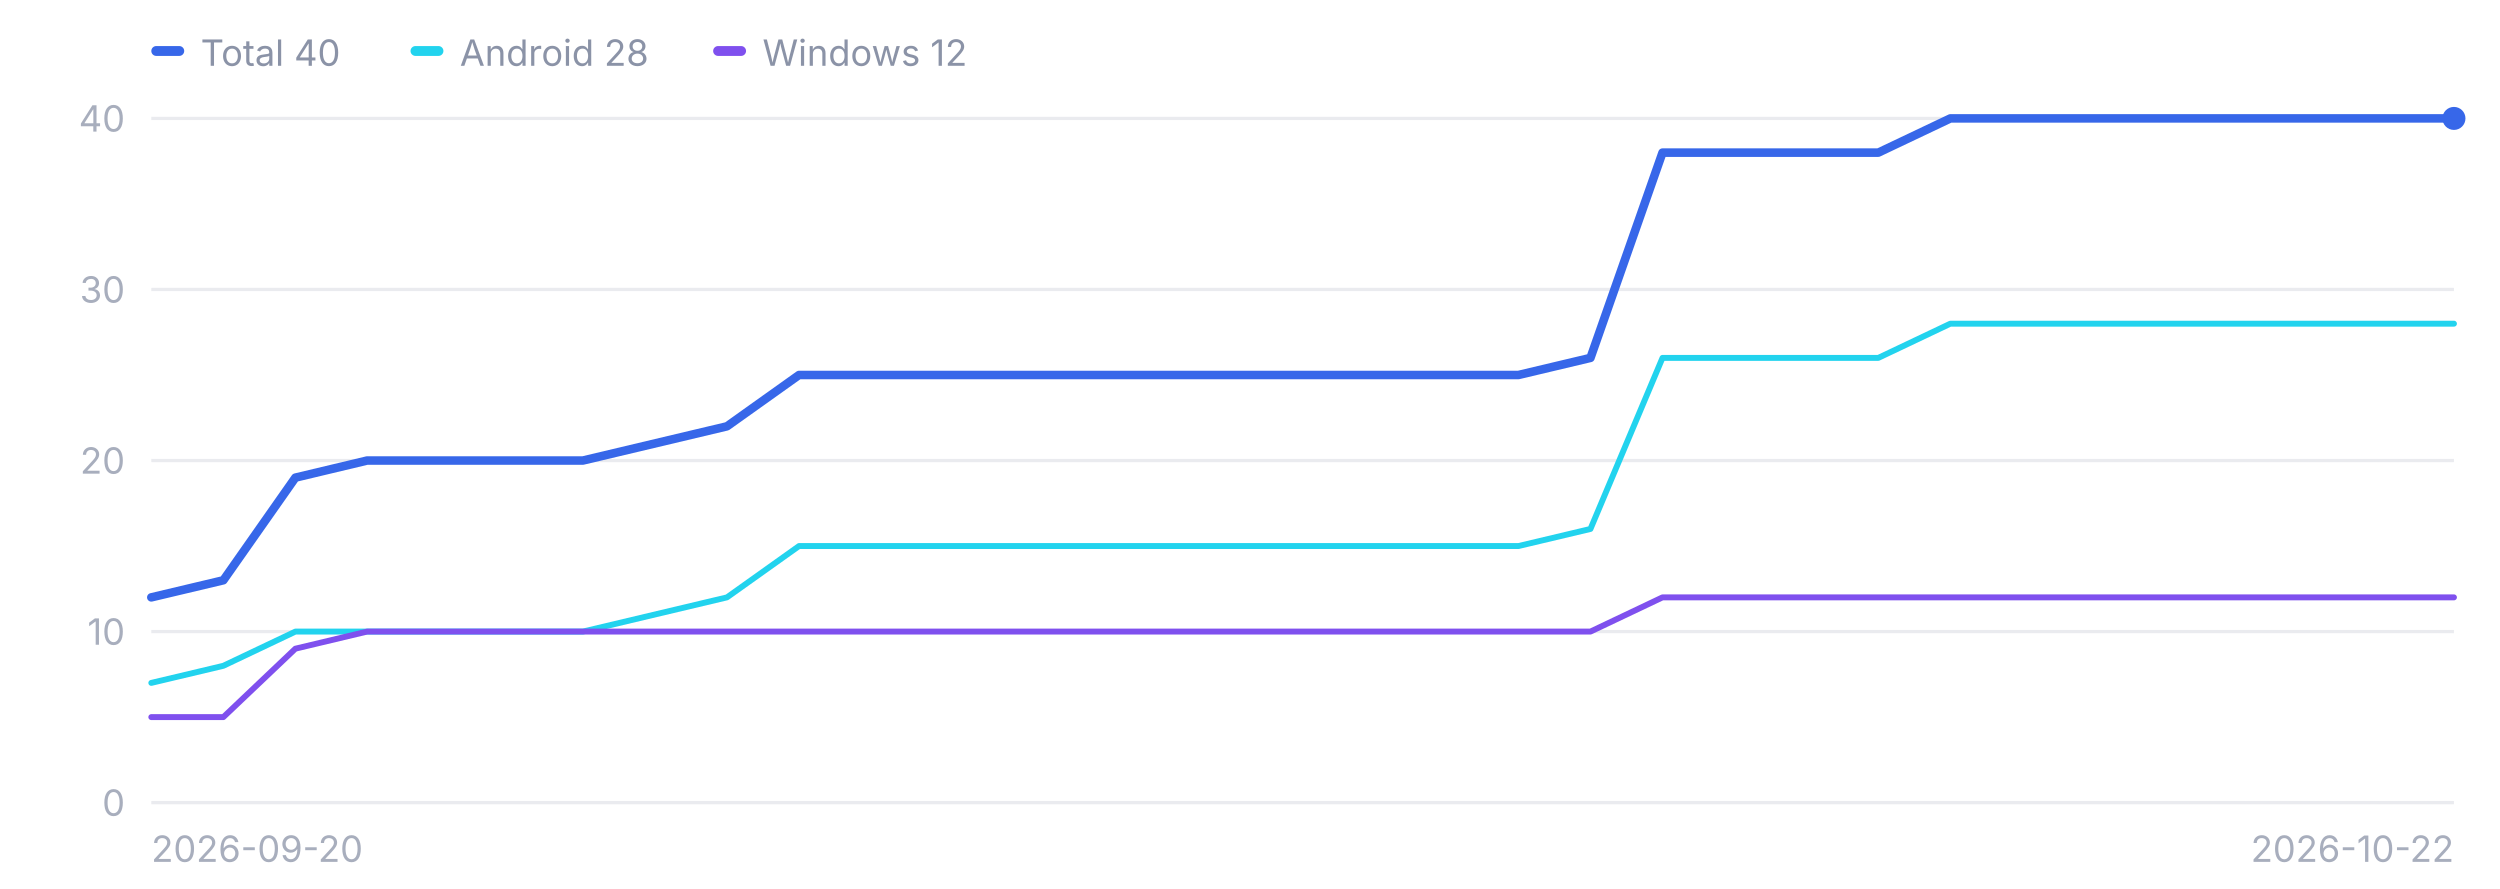
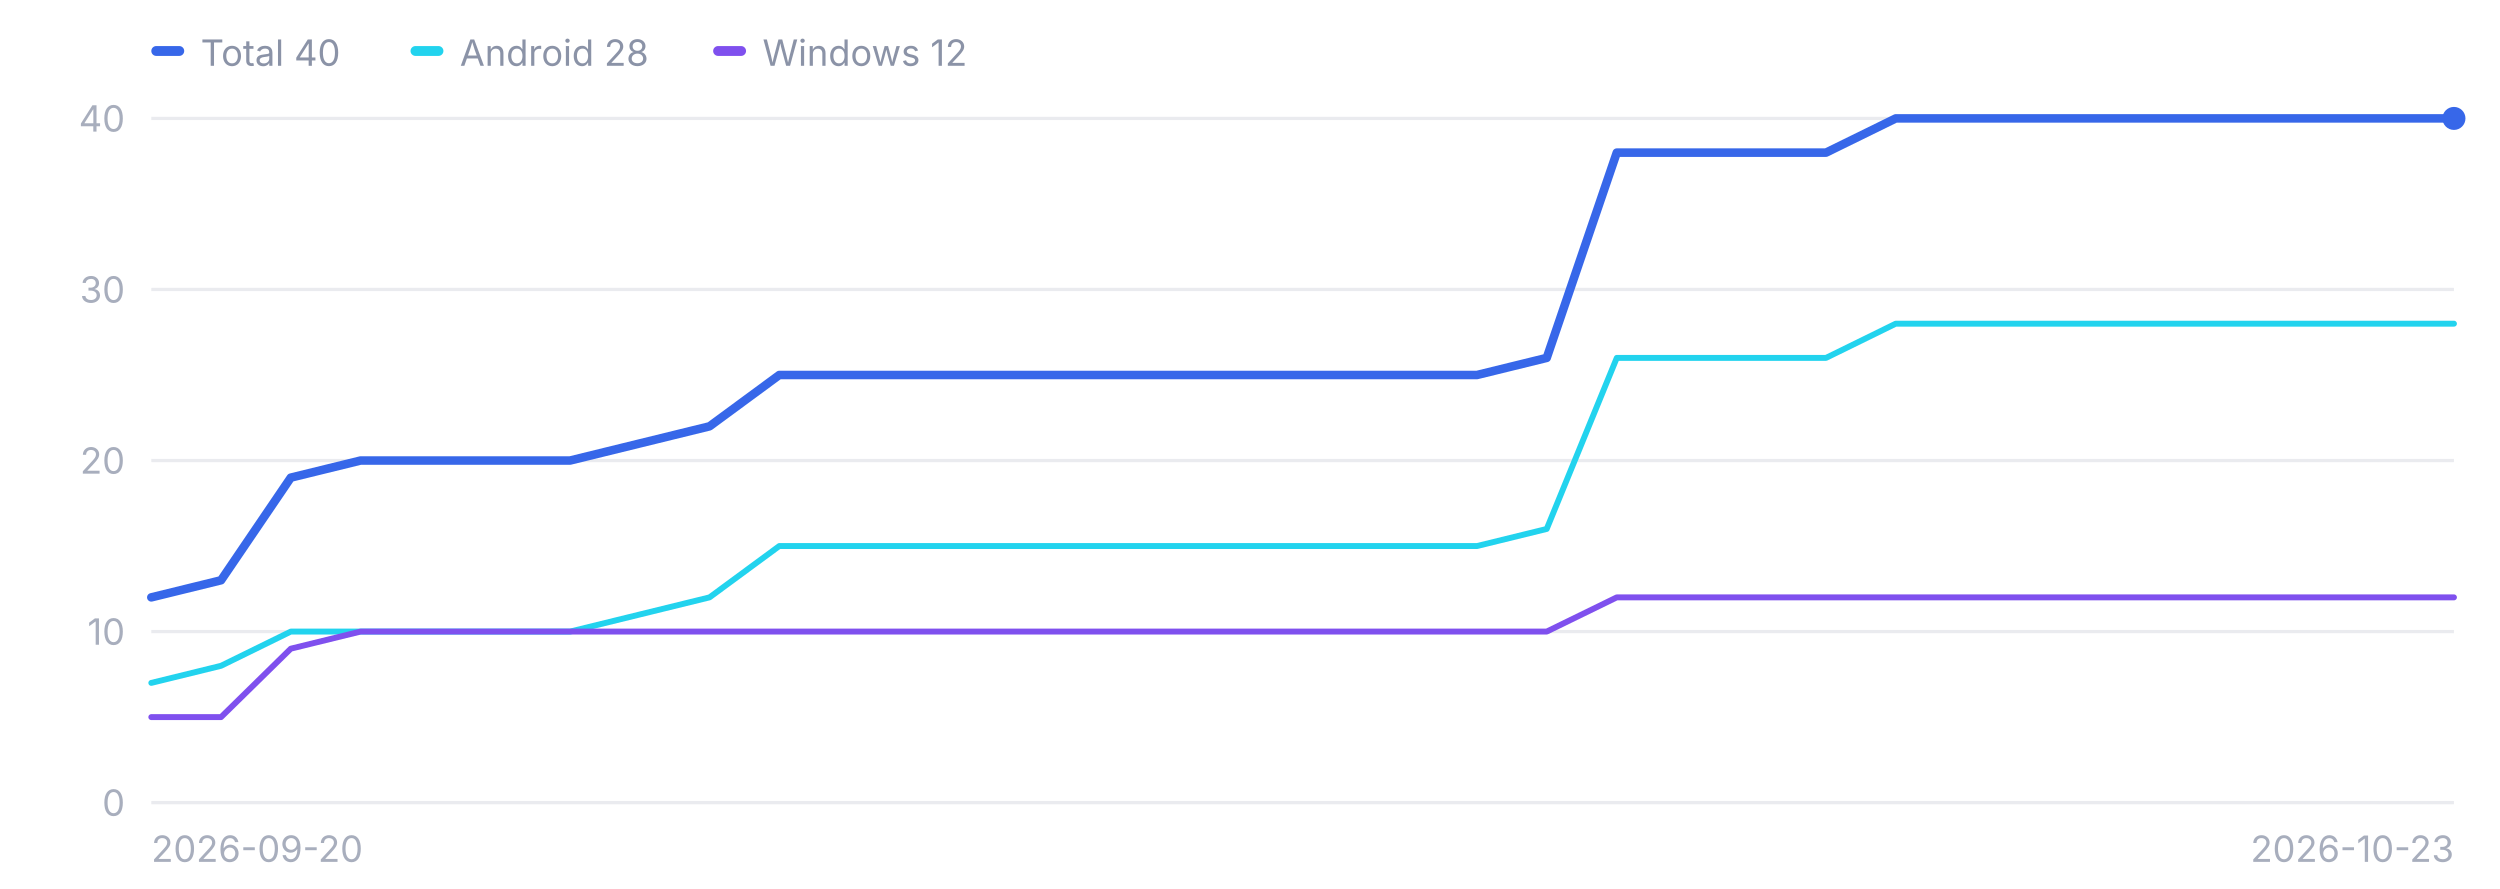
<svg xmlns="http://www.w3.org/2000/svg" width="760" height="270" viewBox="0 0 760 270" role="img" aria-label="CubePilot downloads over time. Latest total 40.">
  <style>text{font-family:system-ui,-apple-system,Segoe UI,sans-serif}</style>
  <line x1="46" y1="244.0" x2="746" y2="244.0" stroke="#8b93a7" stroke-opacity="0.18" stroke-width="1" />
  <text x="38" y="248.0" text-anchor="end" font-size="11" fill="#8b93a7" fill-opacity="0.75">0</text>
  <line x1="46" y1="192.0" x2="746" y2="192.0" stroke="#8b93a7" stroke-opacity="0.18" stroke-width="1" />
  <text x="38" y="196.0" text-anchor="end" font-size="11" fill="#8b93a7" fill-opacity="0.75">10</text>
  <line x1="46" y1="140.0" x2="746" y2="140.0" stroke="#8b93a7" stroke-opacity="0.18" stroke-width="1" />
  <text x="38" y="144.0" text-anchor="end" font-size="11" fill="#8b93a7" fill-opacity="0.75">20</text>
  <line x1="46" y1="88.0" x2="746" y2="88.0" stroke="#8b93a7" stroke-opacity="0.18" stroke-width="1" />
  <text x="38" y="92.0" text-anchor="end" font-size="11" fill="#8b93a7" fill-opacity="0.75">30</text>
  <line x1="46" y1="36.0" x2="746" y2="36.0" stroke="#8b93a7" stroke-opacity="0.18" stroke-width="1" />
  <text x="38" y="40.0" text-anchor="end" font-size="11" fill="#8b93a7" fill-opacity="0.75">40</text>
-   <polyline points="46.0,207.6 67.9,202.4 89.8,192.0 111.6,192.0 133.5,192.0 155.4,192.0 177.2,192.0 199.1,186.8 221.0,181.6 242.9,166.0 264.8,166.0 286.6,166.0 308.5,166.0 330.4,166.0 352.2,166.0 374.1,166.0 396.0,166.0 417.9,166.0 439.8,166.0 461.6,166.0 483.5,160.8 505.4,108.8 527.2,108.8 549.1,108.8 571.0,108.8 592.9,98.4 614.8,98.4 636.6,98.4 658.5,98.4 680.4,98.4 702.2,98.4 724.1,98.4 746.0,98.4" fill="none" stroke="#22D3EE" stroke-width="1.8" stroke-linejoin="round" stroke-linecap="round" />
-   <polyline points="46.0,218.0 67.9,218.0 89.8,197.2 111.6,192.0 133.5,192.0 155.4,192.0 177.2,192.0 199.1,192.0 221.0,192.0 242.9,192.0 264.8,192.0 286.6,192.0 308.5,192.0 330.4,192.0 352.2,192.0 374.1,192.0 396.0,192.0 417.9,192.0 439.8,192.0 461.6,192.0 483.5,192.0 505.4,181.6 527.2,181.6 549.1,181.6 571.0,181.6 592.9,181.6 614.8,181.6 636.6,181.6 658.5,181.6 680.4,181.6 702.2,181.6 724.1,181.6 746.0,181.6" fill="none" stroke="#7F50EE" stroke-width="1.8" stroke-linejoin="round" stroke-linecap="round" />
-   <polyline points="46.0,181.6 67.9,176.4 89.8,145.2 111.6,140.0 133.5,140.0 155.4,140.0 177.2,140.0 199.1,134.8 221.0,129.6 242.9,114.0 264.8,114.0 286.6,114.0 308.5,114.0 330.4,114.0 352.2,114.0 374.1,114.0 396.0,114.0 417.9,114.0 439.8,114.0 461.6,114.0 483.5,108.8 505.4,46.4 527.2,46.4 549.1,46.4 571.0,46.4 592.9,36.0 614.8,36.0 636.6,36.0 658.5,36.0 680.4,36.0 702.2,36.0 724.1,36.0 746.0,36.0" fill="none" stroke="#3767E9" stroke-width="2.6" stroke-linejoin="round" stroke-linecap="round" />
+   <polyline points="46.0,207.6 67.2,202.4 88.4,192.0 109.6,192.0 130.8,192.0 152.1,192.0 173.3,192.0 194.5,186.8 215.7,181.6 236.9,166.0 258.1,166.0 279.3,166.0 300.5,166.0 321.8,166.0 343.0,166.0 364.2,166.0 385.4,166.0 406.6,166.0 427.8,166.0 449.0,166.0 470.2,160.8 491.5,108.8 512.7,108.8 533.9,108.8 555.1,108.8 576.3,98.4 597.5,98.4 618.7,98.4 639.9,98.4 661.2,98.4 682.4,98.4 703.6,98.4 724.8,98.4 746.0,98.4" fill="none" stroke="#22D3EE" stroke-width="1.8" stroke-linejoin="round" stroke-linecap="round" />
+   <polyline points="46.0,218.0 67.2,218.0 88.4,197.2 109.6,192.0 130.8,192.0 152.1,192.0 173.3,192.0 194.5,192.0 215.7,192.0 236.9,192.0 258.1,192.0 279.3,192.0 300.5,192.0 321.8,192.0 343.0,192.0 364.2,192.0 385.4,192.0 406.6,192.0 427.8,192.0 449.0,192.0 470.2,192.0 491.5,181.6 512.7,181.6 533.9,181.6 555.1,181.6 576.3,181.6 597.5,181.6 618.7,181.6 639.9,181.6 661.2,181.6 682.4,181.6 703.6,181.6 724.8,181.6 746.0,181.6" fill="none" stroke="#7F50EE" stroke-width="1.8" stroke-linejoin="round" stroke-linecap="round" />
+   <polyline points="46.0,181.6 67.2,176.4 88.4,145.2 109.6,140.0 130.8,140.0 152.1,140.0 173.3,140.0 194.5,134.8 215.7,129.6 236.9,114.0 258.1,114.0 279.3,114.0 300.5,114.0 321.8,114.0 343.0,114.0 364.2,114.0 385.4,114.0 406.6,114.0 427.8,114.0 449.0,114.0 470.2,108.8 491.5,46.4 512.7,46.4 533.9,46.4 555.1,46.4 576.3,36.0 597.5,36.0 618.7,36.0 639.9,36.0 661.2,36.0 682.4,36.0 703.6,36.0 724.8,36.0 746.0,36.0" fill="none" stroke="#3767E9" stroke-width="2.6" stroke-linejoin="round" stroke-linecap="round" />
  <circle cx="746.0" cy="36.0" r="3.5" fill="#3767E9" />
  <text x="46" y="262" font-size="11" fill="#8b93a7" fill-opacity="0.75">2026-09-20</text>
-   <text x="746" y="262" text-anchor="end" font-size="11" fill="#8b93a7" fill-opacity="0.75">2026-10-22</text>
+   <text x="746" y="262" text-anchor="end" font-size="11" fill="#8b93a7" fill-opacity="0.75">2026-10-23</text>
  <rect x="46" y="14" width="10" height="3" rx="1.5" fill="#3767E9" />
  <text x="61" y="20" font-size="11" fill="#8b93a7">Total 40</text>
  <rect x="124.8" y="14" width="10" height="3" rx="1.5" fill="#22D3EE" />
  <text x="139.8" y="20" font-size="11" fill="#8b93a7">Android 28</text>
  <rect x="216.8" y="14" width="10" height="3" rx="1.5" fill="#7F50EE" />
  <text x="231.8" y="20" font-size="11" fill="#8b93a7">Windows 12</text>
</svg>
